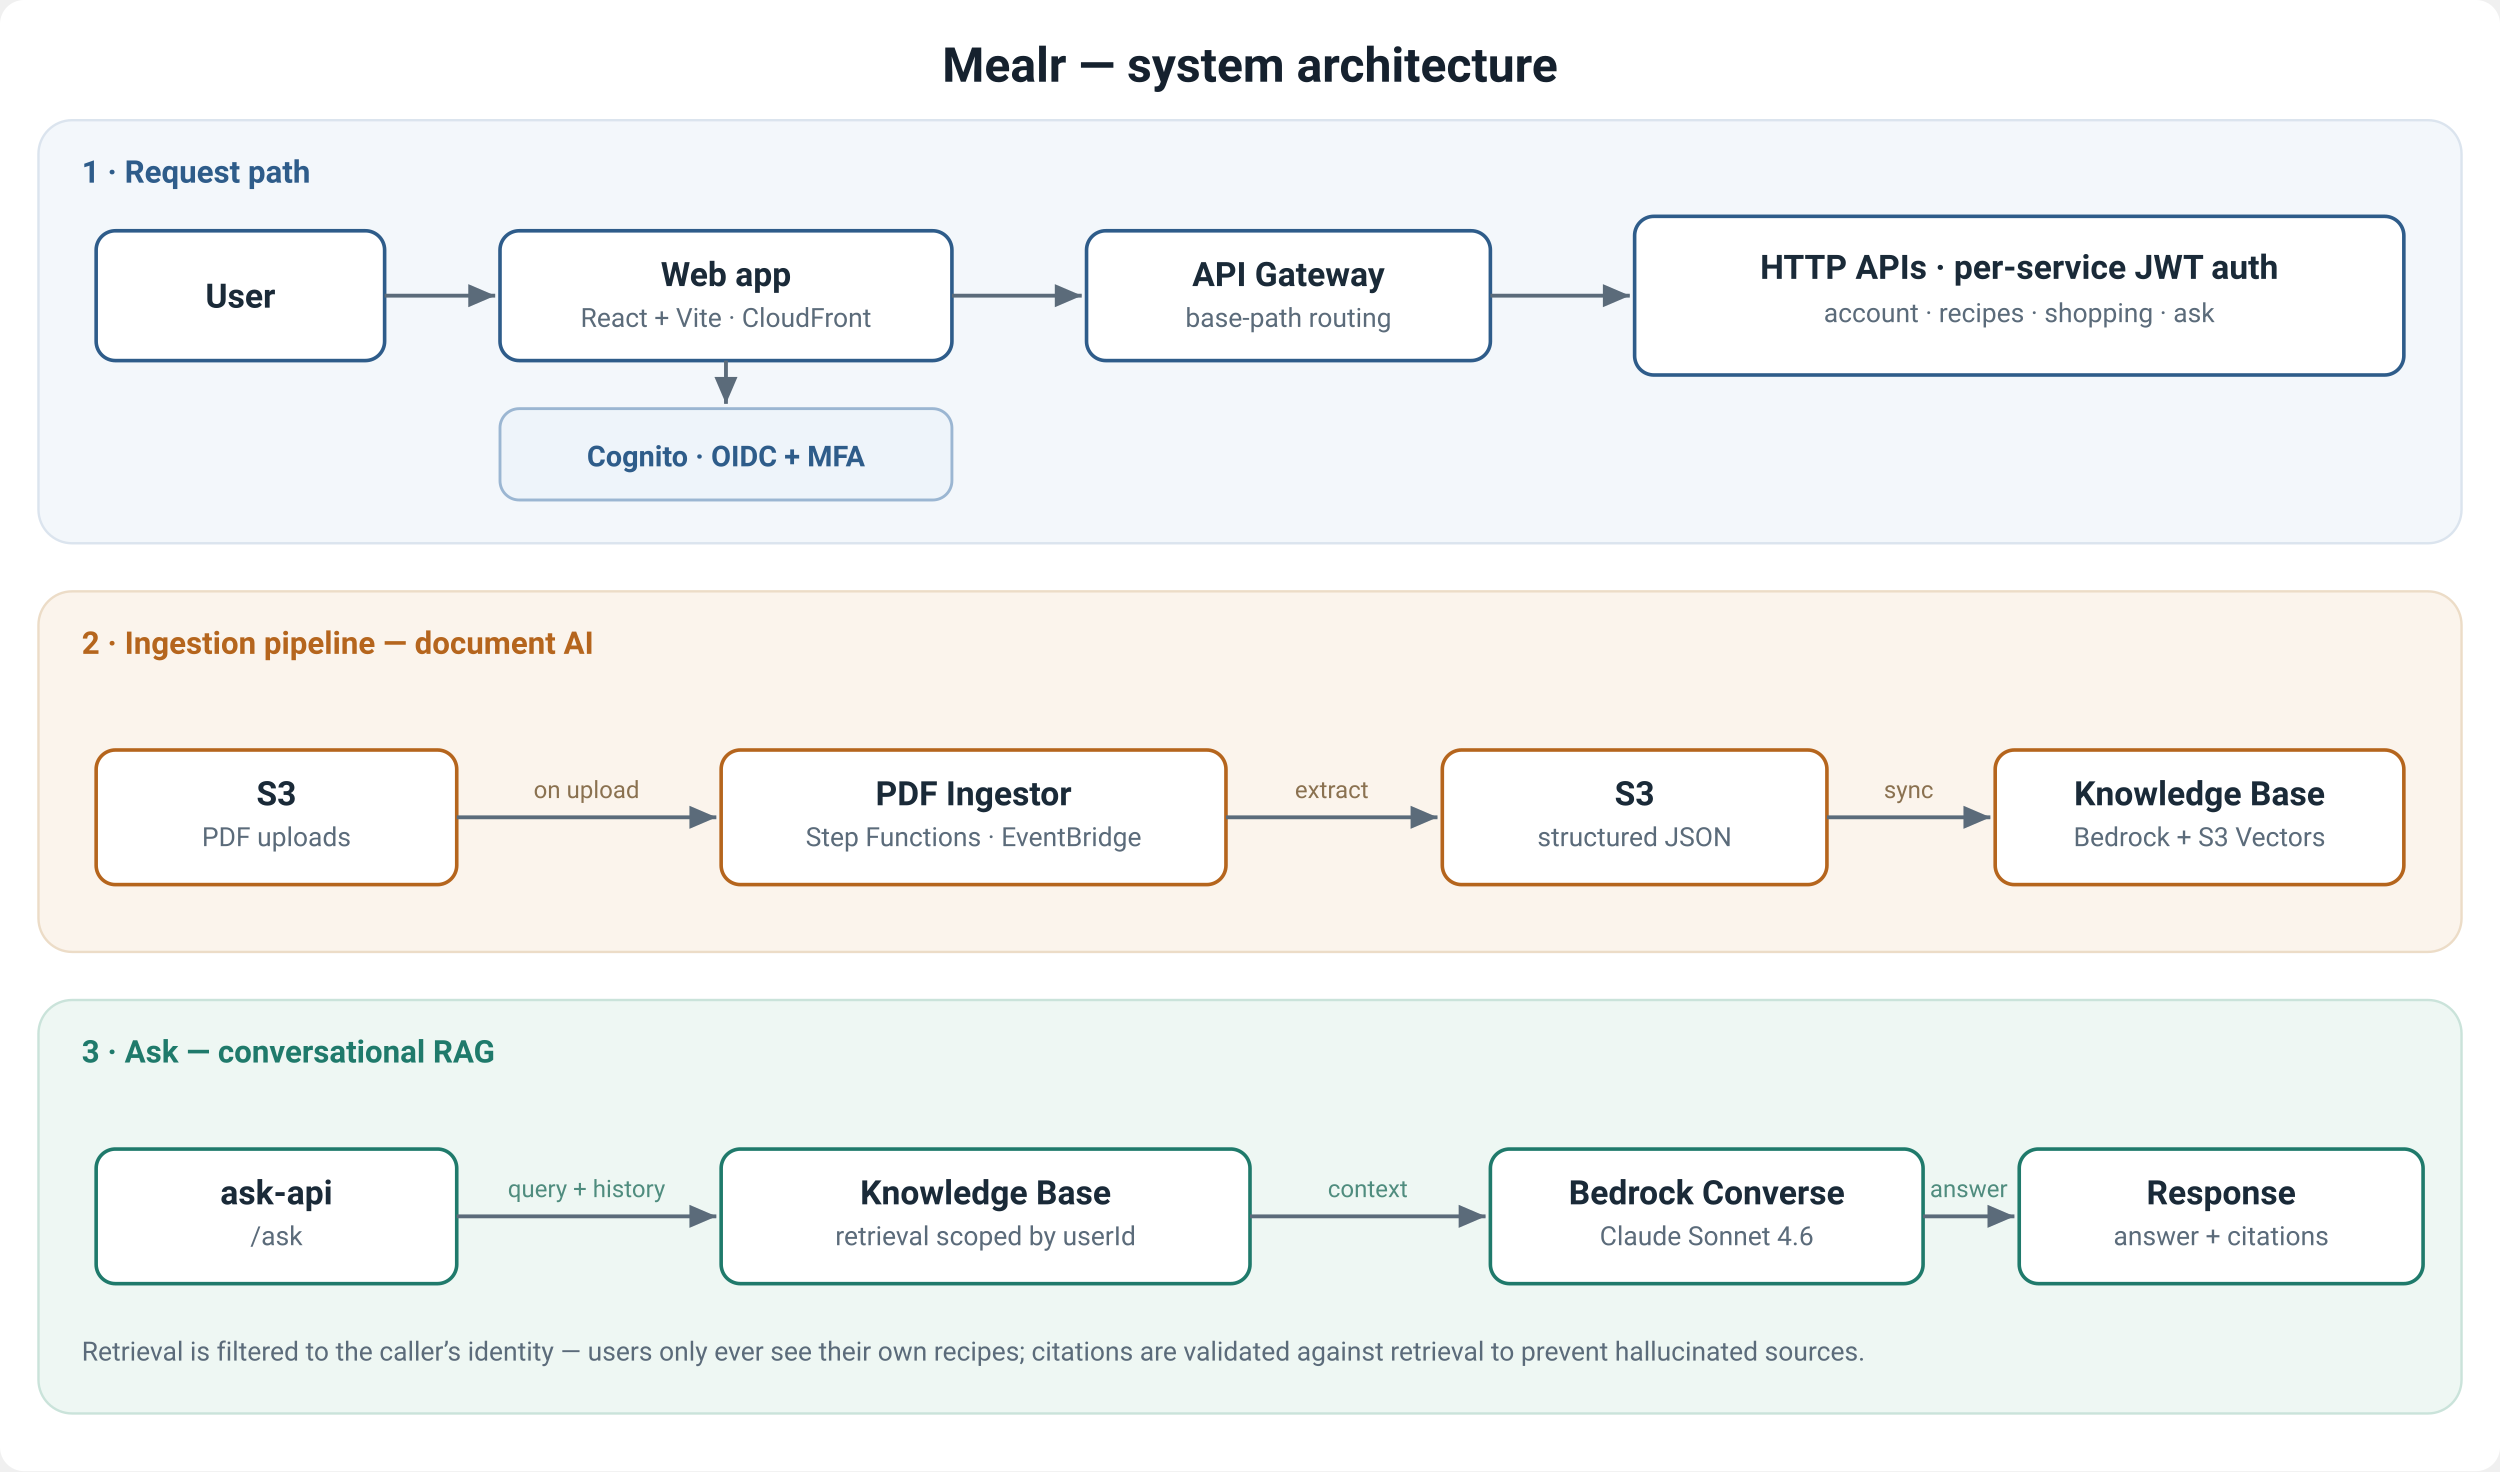
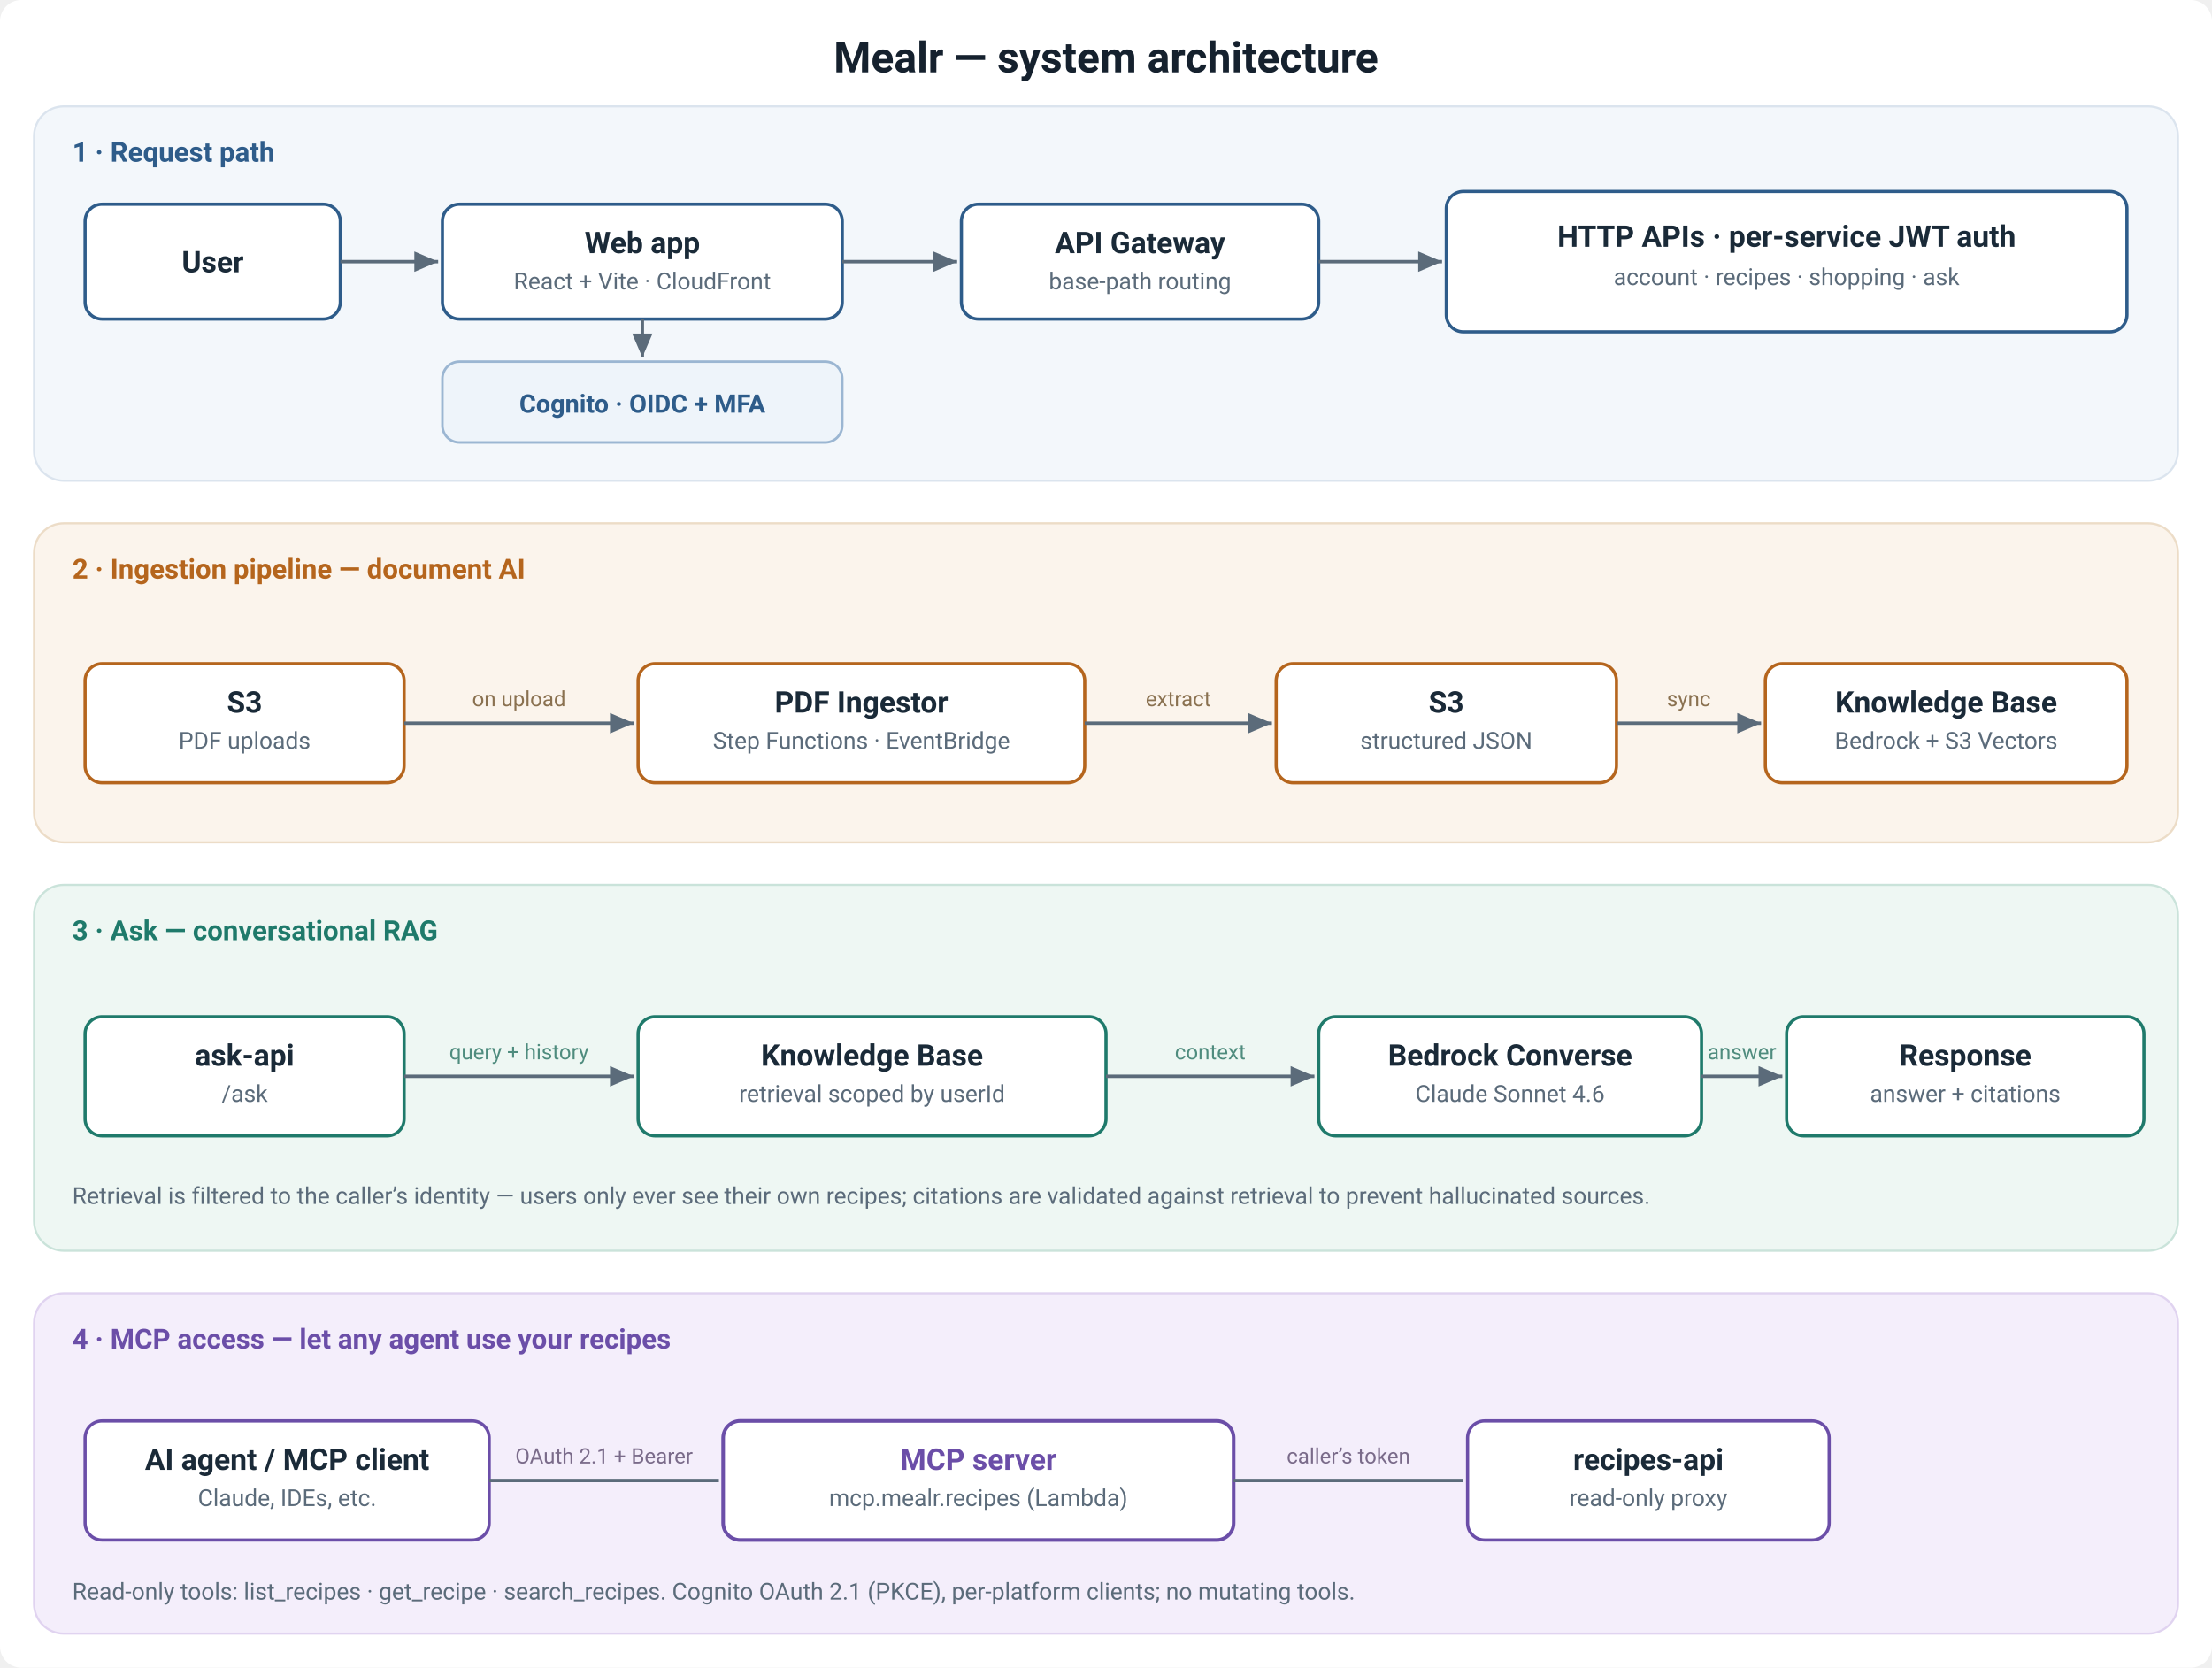
- <svg xmlns="http://www.w3.org/2000/svg" viewBox="0 0 1040 612" font-family="-apple-system, BlinkMacSystemFont, 'Segoe UI', Roboto, Helvetica, Arial, sans-serif">
+ <svg xmlns="http://www.w3.org/2000/svg" viewBox="0 0 1040 784" font-family="-apple-system, BlinkMacSystemFont, 'Segoe UI', Roboto, Helvetica, Arial, sans-serif">
  <defs>
    <marker id="arrow" markerWidth="9" markerHeight="9" refX="7" refY="3" orient="auto" markerUnits="strokeWidth">
      <path d="M0,0 L7,3 L0,6 Z" fill="#5b6b7a" />
    </marker>
  </defs>
-   <rect x="0" y="0" width="1040" height="612" rx="10" fill="#ffffff" />
+   <rect x="0" y="0" width="1040" height="784" rx="10" fill="#ffffff" />
  <text x="520" y="34" text-anchor="middle" font-size="20" font-weight="700" fill="#15212e">Mealr — system architecture</text>
  <rect x="16" y="50" width="1008" height="176" rx="14" fill="#f3f7fb" stroke="#dbe4ee" />
  <text x="34" y="76" font-size="13" font-weight="700" fill="#2E5C8A">1 · Request path</text>
  <rect x="40" y="96" width="120" height="54" rx="8" fill="#fff" stroke="#2E5C8A" stroke-width="1.5" />
  <text x="100" y="128" text-anchor="middle" font-size="14" font-weight="600" fill="#1a2a38">User</text>
  <rect x="208" y="96" width="188" height="54" rx="8" fill="#fff" stroke="#2E5C8A" stroke-width="1.5" />
  <text x="302" y="119" text-anchor="middle" font-size="14" font-weight="600" fill="#1a2a38">Web app</text>
  <text x="302" y="136" text-anchor="middle" font-size="11" fill="#5b6b7a">React + Vite · CloudFront</text>
  <rect x="452" y="96" width="168" height="54" rx="8" fill="#fff" stroke="#2E5C8A" stroke-width="1.5" />
  <text x="536" y="119" text-anchor="middle" font-size="14" font-weight="600" fill="#1a2a38">API Gateway</text>
  <text x="536" y="136" text-anchor="middle" font-size="11" fill="#5b6b7a">base-path routing</text>
  <rect x="680" y="90" width="320" height="66" rx="8" fill="#fff" stroke="#2E5C8A" stroke-width="1.5" />
  <text x="840" y="116" text-anchor="middle" font-size="14" font-weight="600" fill="#1a2a38">HTTP APIs · per-service JWT auth</text>
  <text x="840" y="134" text-anchor="middle" font-size="11" fill="#5b6b7a">account · recipes · shopping · ask</text>
  <rect x="208" y="170" width="188" height="38" rx="8" fill="#eef4fa" stroke="#9bb6d2" stroke-width="1.2" />
  <text x="302" y="194" text-anchor="middle" font-size="12" font-weight="600" fill="#2E5C8A">Cognito · OIDC + MFA</text>
  <line x1="160" y1="123" x2="206" y2="123" stroke="#5b6b7a" stroke-width="1.6" marker-end="url(#arrow)" />
  <line x1="396" y1="123" x2="450" y2="123" stroke="#5b6b7a" stroke-width="1.6" marker-end="url(#arrow)" />
  <line x1="620" y1="123" x2="678" y2="123" stroke="#5b6b7a" stroke-width="1.6" marker-end="url(#arrow)" />
  <line x1="302" y1="150" x2="302" y2="168" stroke="#5b6b7a" stroke-width="1.6" marker-end="url(#arrow)" />
  <rect x="16" y="246" width="1008" height="150" rx="14" fill="#fbf4ec" stroke="#ecdcc7" />
  <text x="34" y="272" font-size="13" font-weight="700" fill="#B5651D">2 · Ingestion pipeline — document AI</text>
  <rect x="40" y="312" width="150" height="56" rx="8" fill="#fff" stroke="#B5651D" stroke-width="1.5" />
  <text x="115" y="335" text-anchor="middle" font-size="14" font-weight="600" fill="#1a2a38">S3</text>
  <text x="115" y="352" text-anchor="middle" font-size="11" fill="#5b6b7a">PDF uploads</text>
  <rect x="300" y="312" width="210" height="56" rx="8" fill="#fff" stroke="#B5651D" stroke-width="1.5" />
  <text x="405" y="335" text-anchor="middle" font-size="14" font-weight="600" fill="#1a2a38">PDF Ingestor</text>
  <text x="405" y="352" text-anchor="middle" font-size="11" fill="#5b6b7a">Step Functions · EventBridge</text>
  <rect x="600" y="312" width="160" height="56" rx="8" fill="#fff" stroke="#B5651D" stroke-width="1.5" />
  <text x="680" y="335" text-anchor="middle" font-size="14" font-weight="600" fill="#1a2a38">S3</text>
  <text x="680" y="352" text-anchor="middle" font-size="11" fill="#5b6b7a">structured JSON</text>
  <rect x="830" y="312" width="170" height="56" rx="8" fill="#fff" stroke="#B5651D" stroke-width="1.5" />
  <text x="915" y="335" text-anchor="middle" font-size="14" font-weight="600" fill="#1a2a38">Knowledge Base</text>
  <text x="915" y="352" text-anchor="middle" font-size="11" fill="#5b6b7a">Bedrock + S3 Vectors</text>
  <line x1="190" y1="340" x2="298" y2="340" stroke="#5b6b7a" stroke-width="1.6" marker-end="url(#arrow)" />
  <text x="244" y="332" text-anchor="middle" font-size="10" fill="#8a7150">on upload</text>
  <line x1="510" y1="340" x2="598" y2="340" stroke="#5b6b7a" stroke-width="1.6" marker-end="url(#arrow)" />
  <text x="554" y="332" text-anchor="middle" font-size="10" fill="#8a7150">extract</text>
  <line x1="760" y1="340" x2="828" y2="340" stroke="#5b6b7a" stroke-width="1.6" marker-end="url(#arrow)" />
  <text x="794" y="332" text-anchor="middle" font-size="10" fill="#8a7150">sync</text>
  <rect x="16" y="416" width="1008" height="172" rx="14" fill="#eef7f3" stroke="#cae3da" />
  <text x="34" y="442" font-size="13" font-weight="700" fill="#1F7A6B">3 · Ask — conversational RAG</text>
  <rect x="40" y="478" width="150" height="56" rx="8" fill="#fff" stroke="#1F7A6B" stroke-width="1.5" />
  <text x="115" y="501" text-anchor="middle" font-size="14" font-weight="600" fill="#1a2a38">ask-api</text>
  <text x="115" y="518" text-anchor="middle" font-size="11" fill="#5b6b7a">/ask</text>
  <rect x="300" y="478" width="220" height="56" rx="8" fill="#fff" stroke="#1F7A6B" stroke-width="1.5" />
  <text x="410" y="501" text-anchor="middle" font-size="14" font-weight="600" fill="#1a2a38">Knowledge Base</text>
  <text x="410" y="518" text-anchor="middle" font-size="11" fill="#5b6b7a">retrieval scoped by userId</text>
  <rect x="620" y="478" width="180" height="56" rx="8" fill="#fff" stroke="#1F7A6B" stroke-width="1.5" />
  <text x="710" y="501" text-anchor="middle" font-size="14" font-weight="600" fill="#1a2a38">Bedrock Converse</text>
  <text x="710" y="518" text-anchor="middle" font-size="11" fill="#5b6b7a">Claude Sonnet 4.6</text>
  <rect x="840" y="478" width="168" height="56" rx="8" fill="#fff" stroke="#1F7A6B" stroke-width="1.5" />
  <text x="924" y="501" text-anchor="middle" font-size="14" font-weight="600" fill="#1a2a38">Response</text>
  <text x="924" y="518" text-anchor="middle" font-size="11" fill="#5b6b7a">answer + citations</text>
  <line x1="190" y1="506" x2="298" y2="506" stroke="#5b6b7a" stroke-width="1.6" marker-end="url(#arrow)" />
  <text x="244" y="498" text-anchor="middle" font-size="10" fill="#4f8c7e">query + history</text>
  <line x1="520" y1="506" x2="618" y2="506" stroke="#5b6b7a" stroke-width="1.6" marker-end="url(#arrow)" />
  <text x="569" y="498" text-anchor="middle" font-size="10" fill="#4f8c7e">context</text>
  <line x1="800" y1="506" x2="838" y2="506" stroke="#5b6b7a" stroke-width="1.6" marker-end="url(#arrow)" />
  <text x="819" y="498" text-anchor="middle" font-size="10" fill="#4f8c7e">answer</text>
  <text x="34" y="566" font-size="11" fill="#5b6b7a">Retrieval is filtered to the caller’s identity — users only ever see their own recipes; citations are validated against retrieval to prevent hallucinated sources.</text>
+   <rect x="16" y="608" width="1008" height="160" rx="14" fill="#f4eefb" stroke="#e0d3f0" />
+   <text x="34" y="634" font-size="13" font-weight="700" fill="#6b4ea8">4 · MCP access — let any agent use your recipes</text>
+   <rect x="40" y="668" width="190" height="56" rx="8" fill="#fff" stroke="#6b4ea8" stroke-width="1.5" />
+   <text x="135" y="691" text-anchor="middle" font-size="14" font-weight="600" fill="#1a2a38">AI agent / MCP client</text>
+   <text x="135" y="708" text-anchor="middle" font-size="11" fill="#5b6b7a">Claude, IDEs, etc.</text>
+   <rect x="340" y="668" width="240" height="56" rx="8" fill="#fff" stroke="#6b4ea8" stroke-width="1.7" />
+   <text x="460" y="691" text-anchor="middle" font-size="14" font-weight="600" fill="#6b4ea8">MCP server</text>
+   <text x="460" y="708" text-anchor="middle" font-size="11" fill="#5b6b7a">mcp.mealr.recipes (Lambda)</text>
+   <rect x="690" y="668" width="170" height="56" rx="8" fill="#fff" stroke="#6b4ea8" stroke-width="1.5" />
+   <text x="775" y="691" text-anchor="middle" font-size="14" font-weight="600" fill="#1a2a38">recipes-api</text>
+   <text x="775" y="708" text-anchor="middle" font-size="11" fill="#5b6b7a">read-only proxy</text>
+   <line x1="230" y1="696" x2="338" y2="696" stroke="#5b6b7a" stroke-width="1.6" marker-end="url(#ar)" />
+   <text x="284" y="688" text-anchor="middle" font-size="10" fill="#7a6b8a">OAuth 2.1 + Bearer</text>
+   <line x1="580" y1="696" x2="688" y2="696" stroke="#5b6b7a" stroke-width="1.6" marker-end="url(#ar)" />
+   <text x="634" y="688" text-anchor="middle" font-size="10" fill="#7a6b8a">caller’s token</text>
+   <text x="34" y="752" font-size="11" fill="#5b6b7a">Read-only tools: list_recipes · get_recipe · search_recipes. Cognito OAuth 2.1 (PKCE), per-platform clients; no mutating tools.</text>
</svg>
